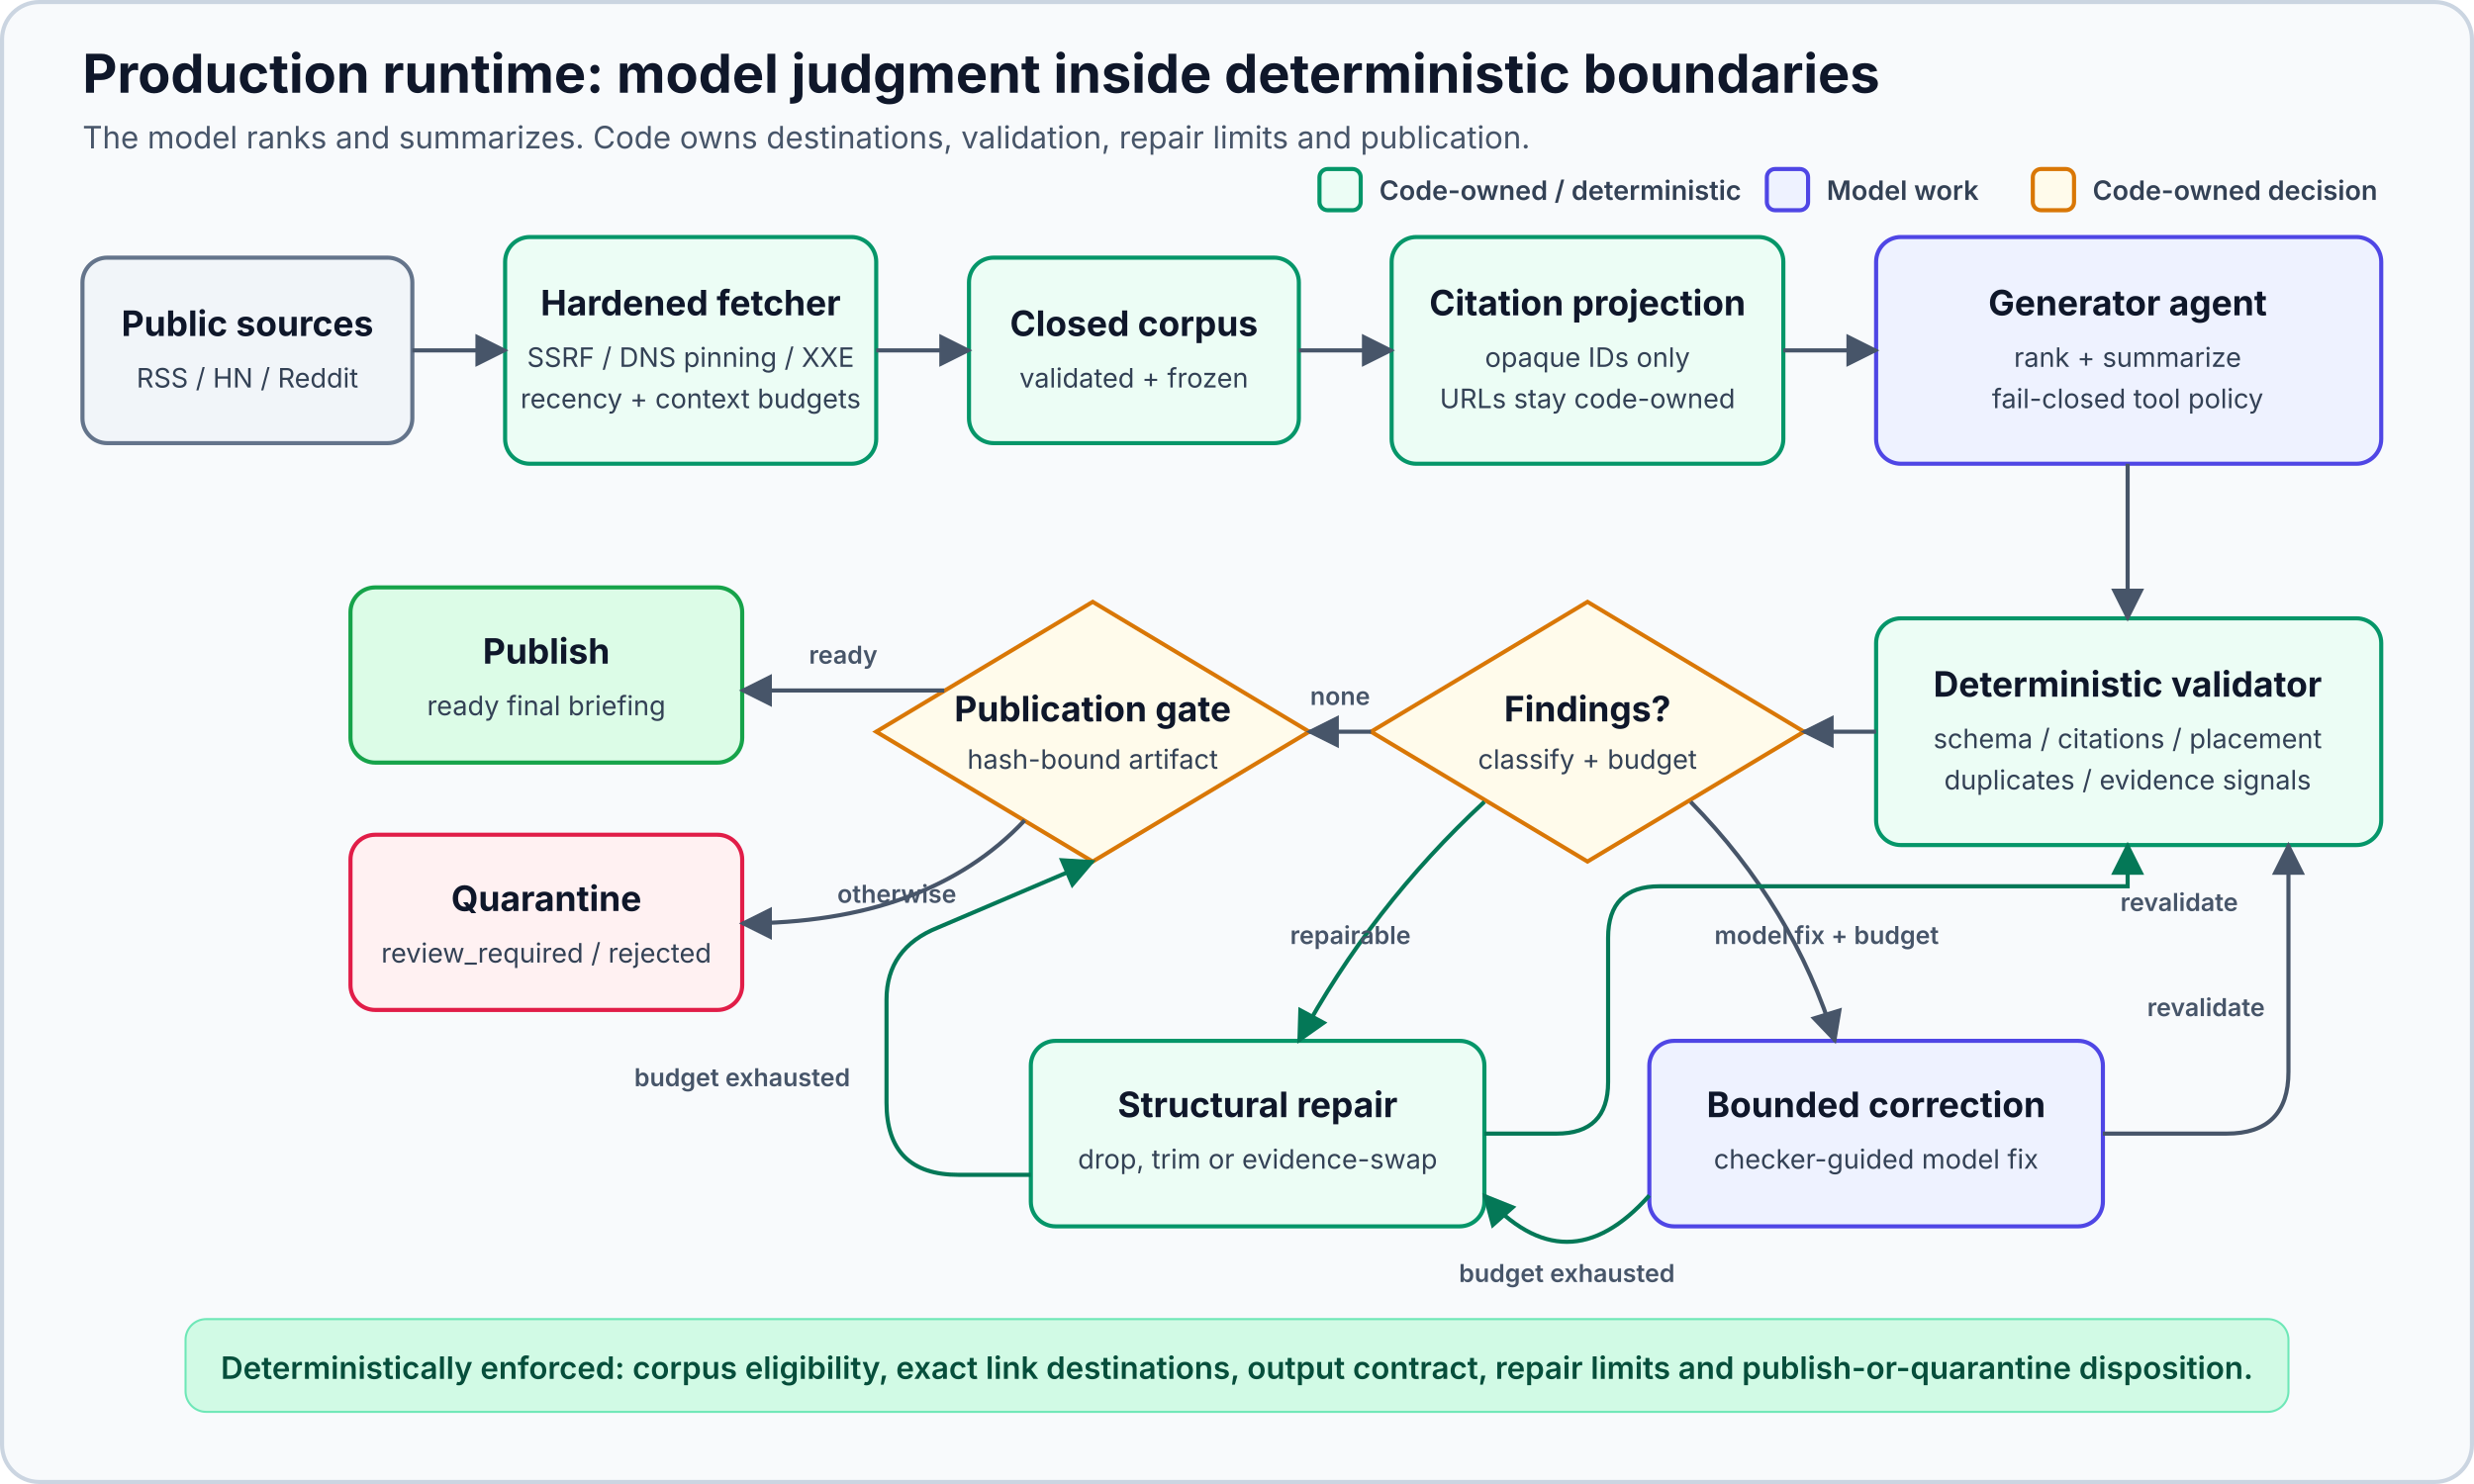
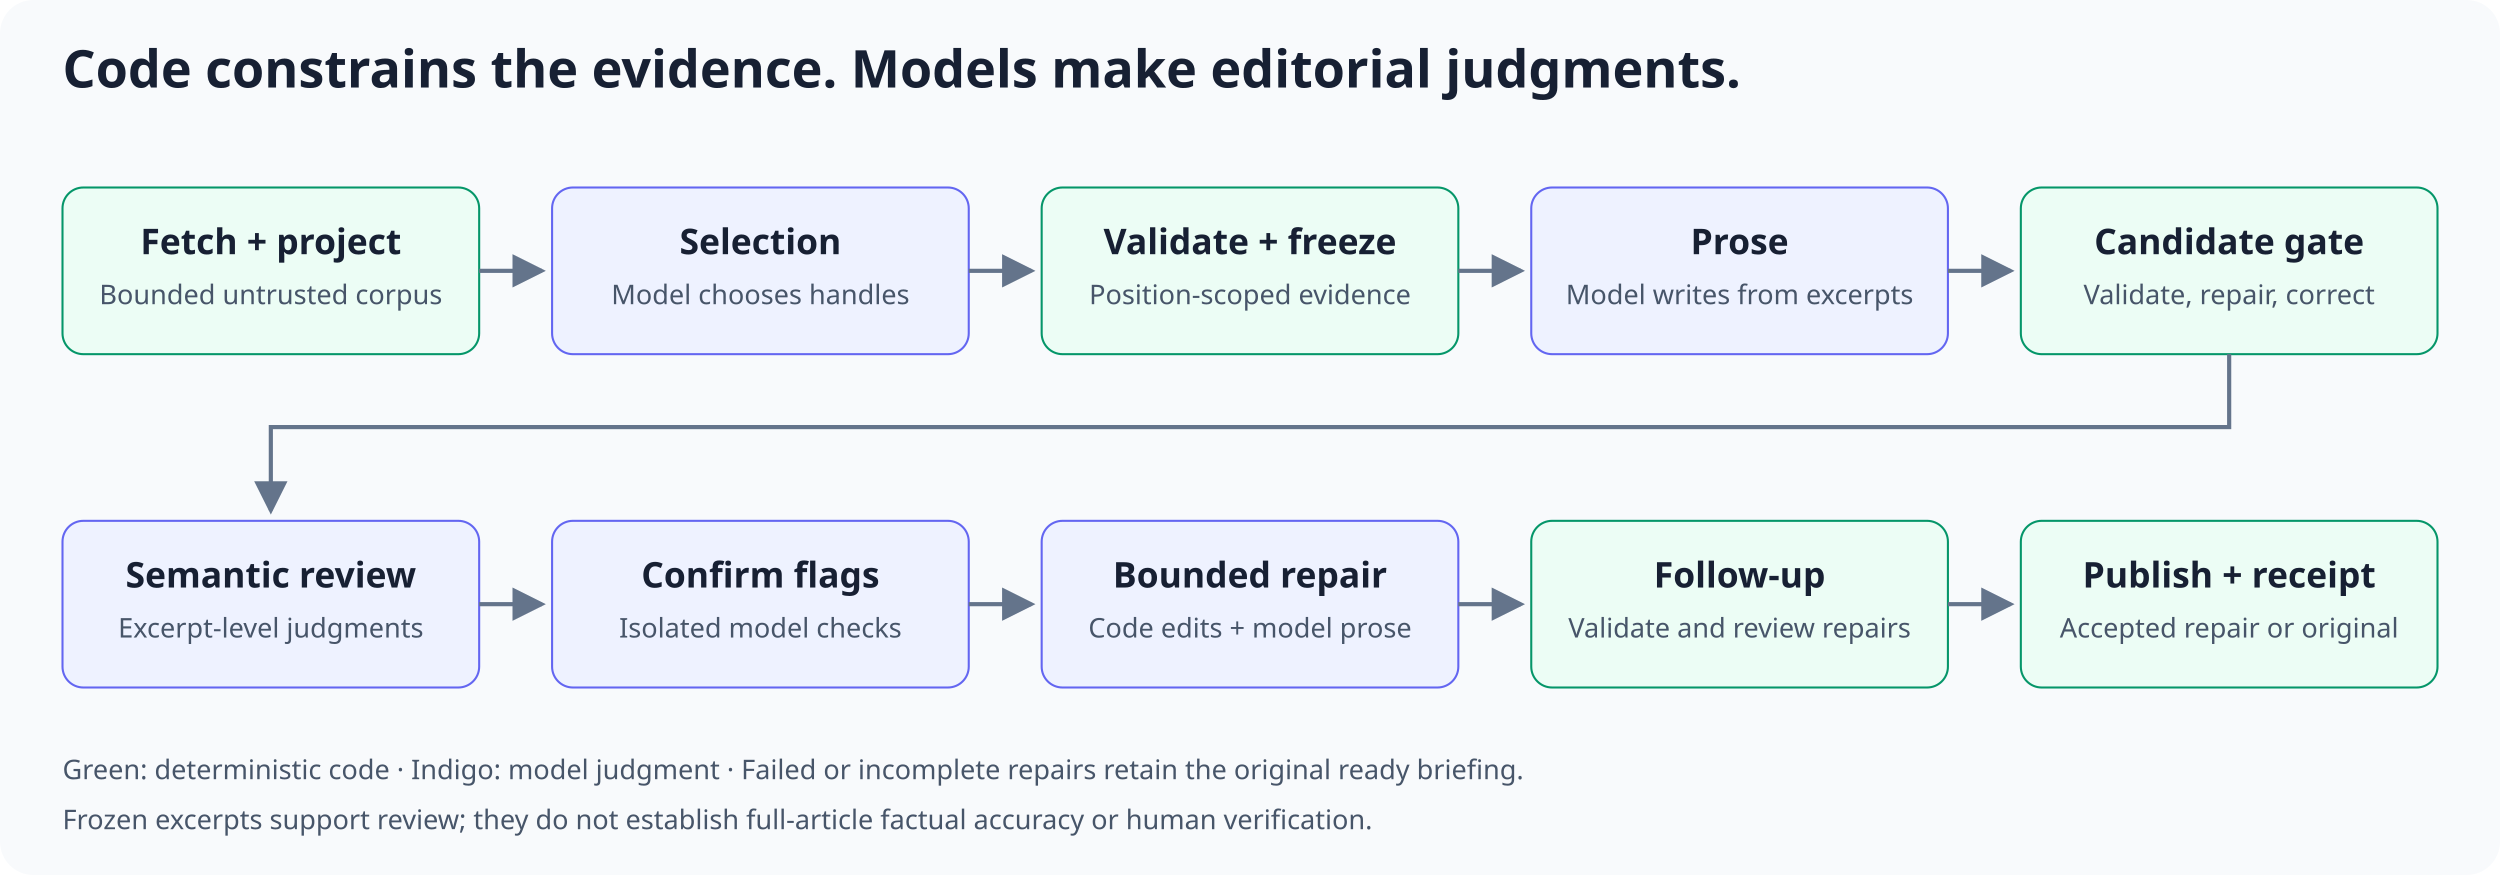
- <svg xmlns="http://www.w3.org/2000/svg" width="1200" height="720" viewBox="0 0 1200 720" role="img" aria-labelledby="title desc">
+ <svg xmlns="http://www.w3.org/2000/svg" width="1200" height="420" viewBox="0 0 1200 420" role="img" aria-labelledby="title desc">
  <defs>
-     <marker id="arrow" viewBox="0 0 10 10" refX="9" refY="5" markerWidth="8" markerHeight="8" orient="auto-start-reverse">
-       <path d="M 0 0 L 10 5 L 0 10 z" fill="#475569" />
+     <marker id="arrow" markerWidth="8" markerHeight="8" refX="7" refY="4" orient="auto">
+       <path d="M0 0 L8 4 L0 8" fill="#64748b" />
    </marker>
-     <marker id="arrow-green" viewBox="0 0 10 10" refX="9" refY="5" markerWidth="8" markerHeight="8" orient="auto-start-reverse">
-       <path d="M 0 0 L 10 5 L 0 10 z" fill="#047857" />
-     </marker>
-     <style>
-       .canvas { fill: #f8fafc; }
-       .title { fill: #0f172a; font: 700 26px -apple-system, BlinkMacSystemFont, "Segoe UI", sans-serif; }
-       .subtitle { fill: #475569; font: 400 15px -apple-system, BlinkMacSystemFont, "Segoe UI", sans-serif; }
-       .label { fill: #0f172a; font: 700 17px -apple-system, BlinkMacSystemFont, "Segoe UI", sans-serif; text-anchor: middle; }
-       .detail { fill: #334155; font: 400 13px -apple-system, BlinkMacSystemFont, "Segoe UI", sans-serif; text-anchor: middle; }
-       .edge-label { fill: #475569; font: 600 12px -apple-system, BlinkMacSystemFont, "Segoe UI", sans-serif; text-anchor: middle; }
-       .legend { fill: #334155; font: 600 13px -apple-system, BlinkMacSystemFont, "Segoe UI", sans-serif; }
-       .guarantee { fill: #064e3b; font: 600 15px -apple-system, BlinkMacSystemFont, "Segoe UI", sans-serif; text-anchor: middle; }
-       .node { stroke-width: 2; }
-       .input { fill: #f1f5f9; stroke: #64748b; }
-       .code { fill: #ecfdf5; stroke: #059669; }
-       .model { fill: #eef2ff; stroke: #4f46e5; }
-       .decision { fill: #fffbeb; stroke: #d97706; }
-       .publish { fill: #dcfce7; stroke: #16a34a; }
-       .quarantine { fill: #fff1f2; stroke: #e11d48; }
-       .flow { fill: none; stroke: #475569; stroke-width: 2; marker-end: url(#arrow); }
-       .repair-flow { fill: none; stroke: #047857; stroke-width: 2; marker-end: url(#arrow-green); }
-     </style>
  </defs>
-   <rect class="canvas" x="1" y="1" width="1198" height="718" rx="18" stroke="#cbd5e1" stroke-width="2" />
-   <text class="title" x="40" y="45">Production runtime: model judgment inside deterministic boundaries</text>
-   <text class="subtitle" x="40" y="72">The model ranks and summarizes. Code owns destinations, validation, repair limits and publication.</text>
-   <g transform="translate(640 82)">
-     <rect class="node code" x="0" y="0" width="20" height="20" rx="4" />
-     <text class="legend" x="29" y="15">Code-owned / deterministic</text>
-     <rect class="node model" x="217" y="0" width="20" height="20" rx="4" />
-     <text class="legend" x="246" y="15">Model work</text>
-     <rect class="node decision" x="346" y="0" width="20" height="20" rx="4" />
-     <text class="legend" x="375" y="15">Code-owned decision</text>
-   </g>
-   <rect class="node input" x="40" y="125" width="160" height="90" rx="12" />
-   <text class="label" x="120" y="163">Public sources</text>
-   <text class="detail" x="120" y="188">RSS / HN / Reddit</text>
-   <rect class="node code" x="245" y="115" width="180" height="110" rx="12" />
-   <text class="label" x="335" y="153">Hardened fetcher</text>
-   <text class="detail" x="335" y="178">SSRF / DNS pinning / XXE</text>
-   <text class="detail" x="335" y="198">recency + context budgets</text>
-   <rect class="node code" x="470" y="125" width="160" height="90" rx="12" />
-   <text class="label" x="550" y="163">Closed corpus</text>
-   <text class="detail" x="550" y="188">validated + frozen</text>
-   <rect class="node code" x="675" y="115" width="190" height="110" rx="12" />
-   <text class="label" x="770" y="153">Citation projection</text>
-   <text class="detail" x="770" y="178">opaque IDs only</text>
-   <text class="detail" x="770" y="198">URLs stay code-owned</text>
-   <rect class="node model" x="910" y="115" width="245" height="110" rx="12" />
-   <text class="label" x="1032" y="153">Generator agent</text>
-   <text class="detail" x="1032" y="178">rank + summarize</text>
-   <text class="detail" x="1032" y="198">fail-closed tool policy</text>
-   <path class="flow" d="M 200 170 H 245" />
-   <path class="flow" d="M 425 170 H 470" />
-   <path class="flow" d="M 630 170 H 675" />
-   <path class="flow" d="M 865 170 H 910" />
-   <rect class="node code" x="910" y="300" width="245" height="110" rx="12" />
-   <text class="label" x="1032" y="338">Deterministic validator</text>
-   <text class="detail" x="1032" y="363">schema / citations / placement</text>
-   <text class="detail" x="1032" y="383">duplicates / evidence signals</text>
-   <polygon class="node decision" points="770,292 875,355 770,418 665,355" />
-   <text class="label" x="770" y="350">Findings?</text>
-   <text class="detail" x="770" y="373">classify + budget</text>
-   <polygon class="node decision" points="530,292 635,355 530,418 425,355" />
-   <text class="label" x="530" y="350">Publication gate</text>
-   <text class="detail" x="530" y="373">hash-bound artifact</text>
-   <rect class="node publish" x="170" y="285" width="190" height="85" rx="12" />
-   <text class="label" x="265" y="322">Publish</text>
-   <text class="detail" x="265" y="347">ready final briefing</text>
-   <rect class="node quarantine" x="170" y="405" width="190" height="85" rx="12" />
-   <text class="label" x="265" y="442">Quarantine</text>
-   <text class="detail" x="265" y="467">review_required / rejected</text>
-   <path class="flow" d="M 1032 225 V 300" />
-   <path class="flow" d="M 910 355 H 875" />
-   <path class="flow" d="M 665 355 H 635" />
-   <text class="edge-label" x="650" y="342">none</text>
-   <path class="flow" d="M 458 335 H 360" />
-   <text class="edge-label" x="409" y="322">ready</text>
-   <path class="flow" d="M 497 398 Q 450 448 360 448" />
-   <text class="edge-label" x="435" y="438">otherwise</text>
-   <rect class="node code" x="500" y="505" width="220" height="90" rx="12" />
-   <text class="label" x="610" y="542">Structural repair</text>
-   <text class="detail" x="610" y="567">drop, trim or evidence-swap</text>
-   <rect class="node model" x="800" y="505" width="220" height="90" rx="12" />
-   <text class="label" x="910" y="542">Bounded correction</text>
-   <text class="detail" x="910" y="567">checker-guided model fix</text>
-   <path class="repair-flow" d="M 720 389 Q 665 440 630 505" />
-   <text class="edge-label" x="655" y="458">repairable</text>
-   <path class="flow" d="M 820 389 Q 870 440 890 505" />
-   <text class="edge-label" x="886" y="458">model fix + budget</text>
-   <path class="repair-flow" d="M 720 550 H 755 Q 780 550 780 525 V 455 Q 780 430 805 430 H 1032 V 410" />
-   <text class="edge-label" x="1057" y="442">revalidate</text>
-   <path class="flow" d="M 1020 550 H 1080 Q 1110 550 1110 520 V 410" />
-   <text class="edge-label" x="1070" y="493">revalidate</text>
-   <path class="repair-flow" d="M 800 580 Q 760 625 720 580" />
-   <text class="edge-label" x="760" y="622">budget exhausted</text>
-   <path class="repair-flow" d="M 500 570 H 465 Q 430 570 430 535 V 485 Q 430 460 455 450 L 530 418" />
-   <text class="edge-label" x="360" y="527">budget exhausted</text>
-   <rect x="90" y="640" width="1020" height="45" rx="10" fill="#d1fae5" stroke="#6ee7b7" />
-   <text class="guarantee" x="600" y="669">Deterministically enforced: corpus eligibility, exact link destinations, output contract, repair limits and publish-or-quarantine disposition.</text>
+   <style>text{font-family:system-ui,sans-serif;fill:#172033}.title{font-size:25px;font-weight:700}.label{font-size:17px;font-weight:650}.detail{font-size:13px;fill:#475569}.code{fill:#ecfdf5;stroke:#059669}.model{fill:#eef2ff;stroke:#6366f1}.arrow{fill:none;stroke:#64748b;stroke-width:2;marker-end:url(#arrow)}</style>
+   <rect width="1200" height="420" rx="16" fill="#f8fafc" />
+   <text class="title" x="30" y="42">Code constrains the evidence. Models make editorial judgments.</text>
+   <rect class="code" x="30" y="90" width="200" height="80" rx="10" />
+   <text class="label" x="130" y="122" text-anchor="middle">Fetch + project</text>
+   <text class="detail" x="130" y="146" text-anchor="middle">Bounded untrusted corpus</text>
+   <path class="arrow" d="M230 130 H260" />
+   <rect class="model" x="265" y="90" width="200" height="80" rx="10" />
+   <text class="label" x="365" y="122" text-anchor="middle">Selection</text>
+   <text class="detail" x="365" y="146" text-anchor="middle">Model chooses handles</text>
+   <path class="arrow" d="M465 130 H495" />
+   <rect class="code" x="500" y="90" width="200" height="80" rx="10" />
+   <text class="label" x="600" y="122" text-anchor="middle">Validate + freeze</text>
+   <text class="detail" x="600" y="146" text-anchor="middle">Position-scoped evidence</text>
+   <path class="arrow" d="M700 130 H730" />
+   <rect class="model" x="735" y="90" width="200" height="80" rx="10" />
+   <text class="label" x="835" y="122" text-anchor="middle">Prose</text>
+   <text class="detail" x="835" y="146" text-anchor="middle">Model writes from excerpts</text>
+   <path class="arrow" d="M935 130 H965" />
+   <rect class="code" x="970" y="90" width="200" height="80" rx="10" />
+   <text class="label" x="1070" y="122" text-anchor="middle">Candidate gate</text>
+   <text class="detail" x="1070" y="146" text-anchor="middle">Validate, repair, correct</text>
+   <rect class="model" x="30" y="250" width="200" height="80" rx="10" />
+   <text class="label" x="130" y="282" text-anchor="middle">Semantic review</text>
+   <text class="detail" x="130" y="306" text-anchor="middle">Excerpt-level judgments</text>
+   <path class="arrow" d="M230 290 H260" />
+   <rect class="model" x="265" y="250" width="200" height="80" rx="10" />
+   <text class="label" x="365" y="282" text-anchor="middle">Confirm flags</text>
+   <text class="detail" x="365" y="306" text-anchor="middle">Isolated model checks</text>
+   <path class="arrow" d="M465 290 H495" />
+   <rect class="model" x="500" y="250" width="200" height="80" rx="10" />
+   <text class="label" x="600" y="282" text-anchor="middle">Bounded repair</text>
+   <text class="detail" x="600" y="306" text-anchor="middle">Code edits + model prose</text>
+   <path class="arrow" d="M700 290 H730" />
+   <rect class="code" x="735" y="250" width="200" height="80" rx="10" />
+   <text class="label" x="835" y="282" text-anchor="middle">Follow-up</text>
+   <text class="detail" x="835" y="306" text-anchor="middle">Validate and review repairs</text>
+   <path class="arrow" d="M935 290 H965" />
+   <rect class="code" x="970" y="250" width="200" height="80" rx="10" />
+   <text class="label" x="1070" y="282" text-anchor="middle">Publish + receipt</text>
+   <text class="detail" x="1070" y="306" text-anchor="middle">Accepted repair or original</text>
+   <path class="arrow" d="M1070 170 V205 H130 V245" />
+   <text class="detail" x="30" y="374">Green: deterministic code · Indigo: model judgment · Failed or incomplete repairs retain the original ready briefing.</text>
+   <text class="detail" x="30" y="398">Frozen excerpts support review; they do not establish full-article factual accuracy or human verification.</text>
</svg>
